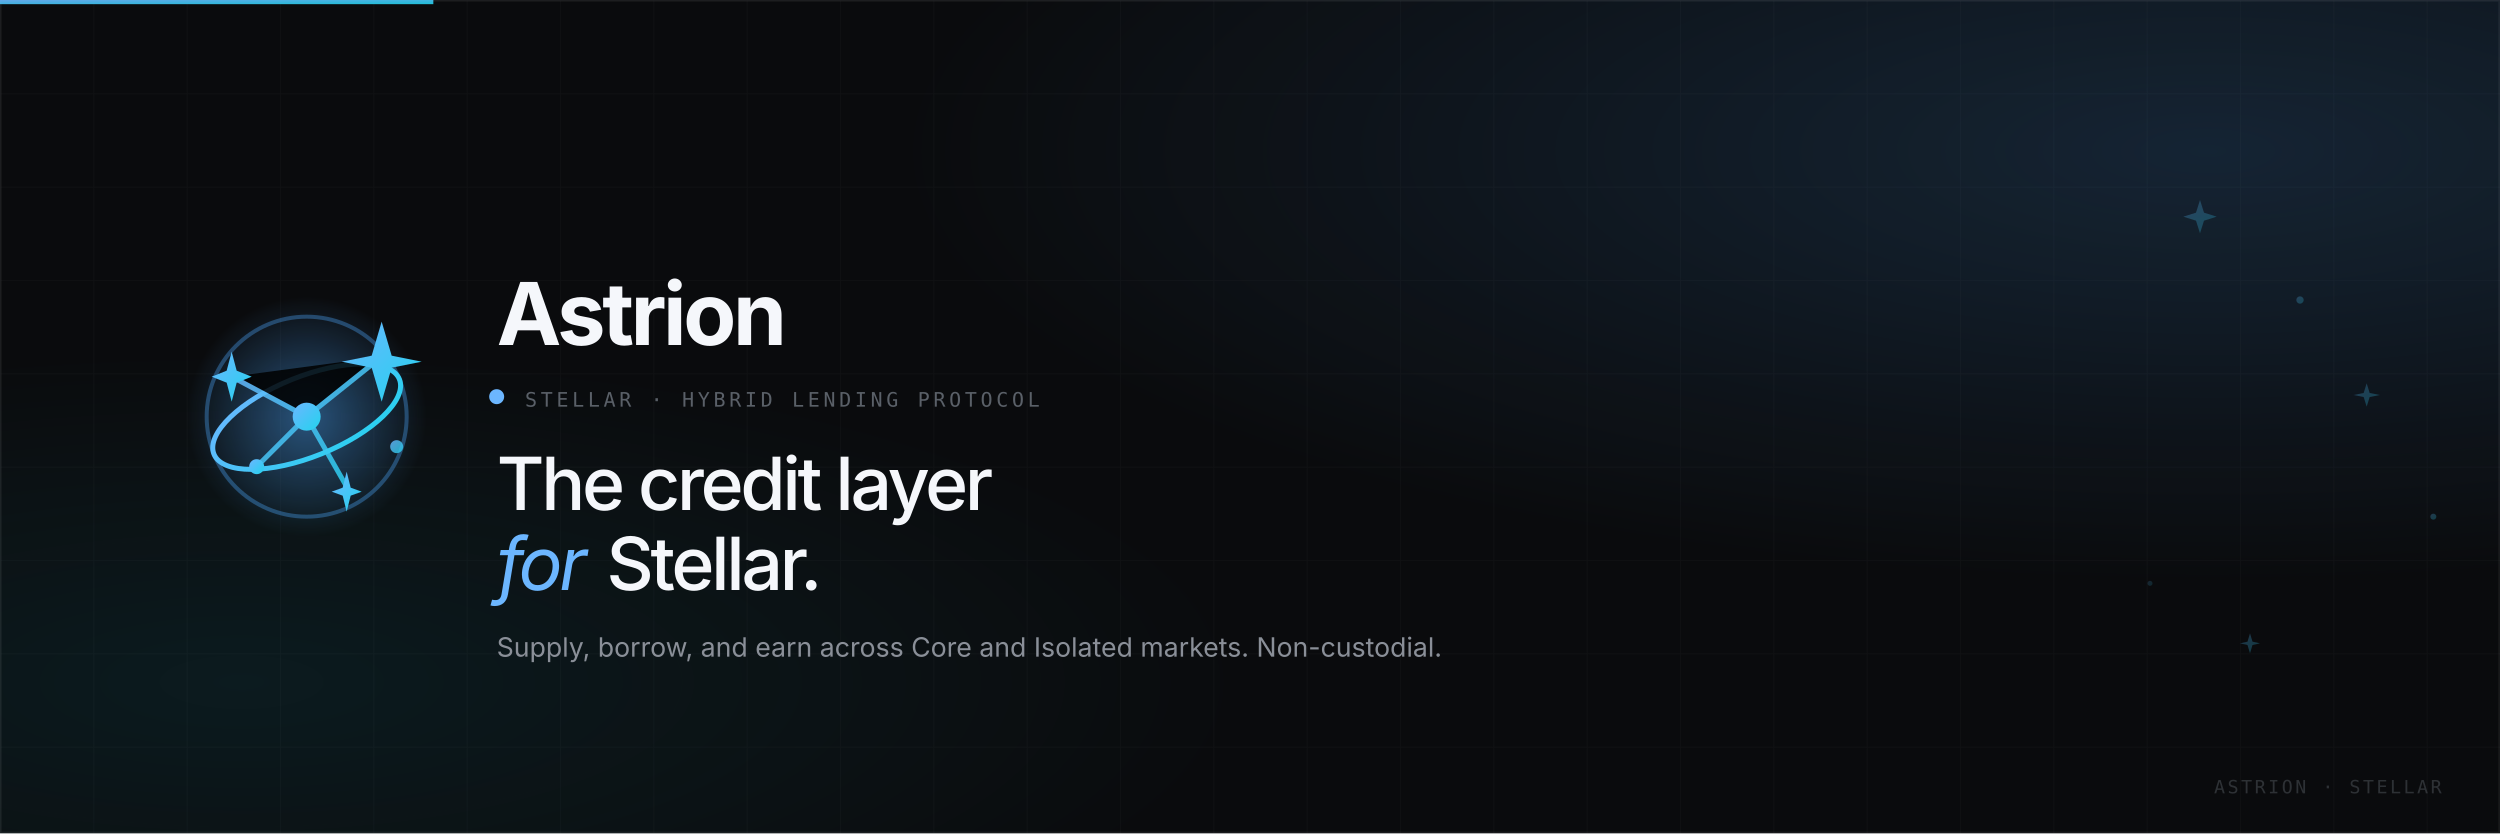
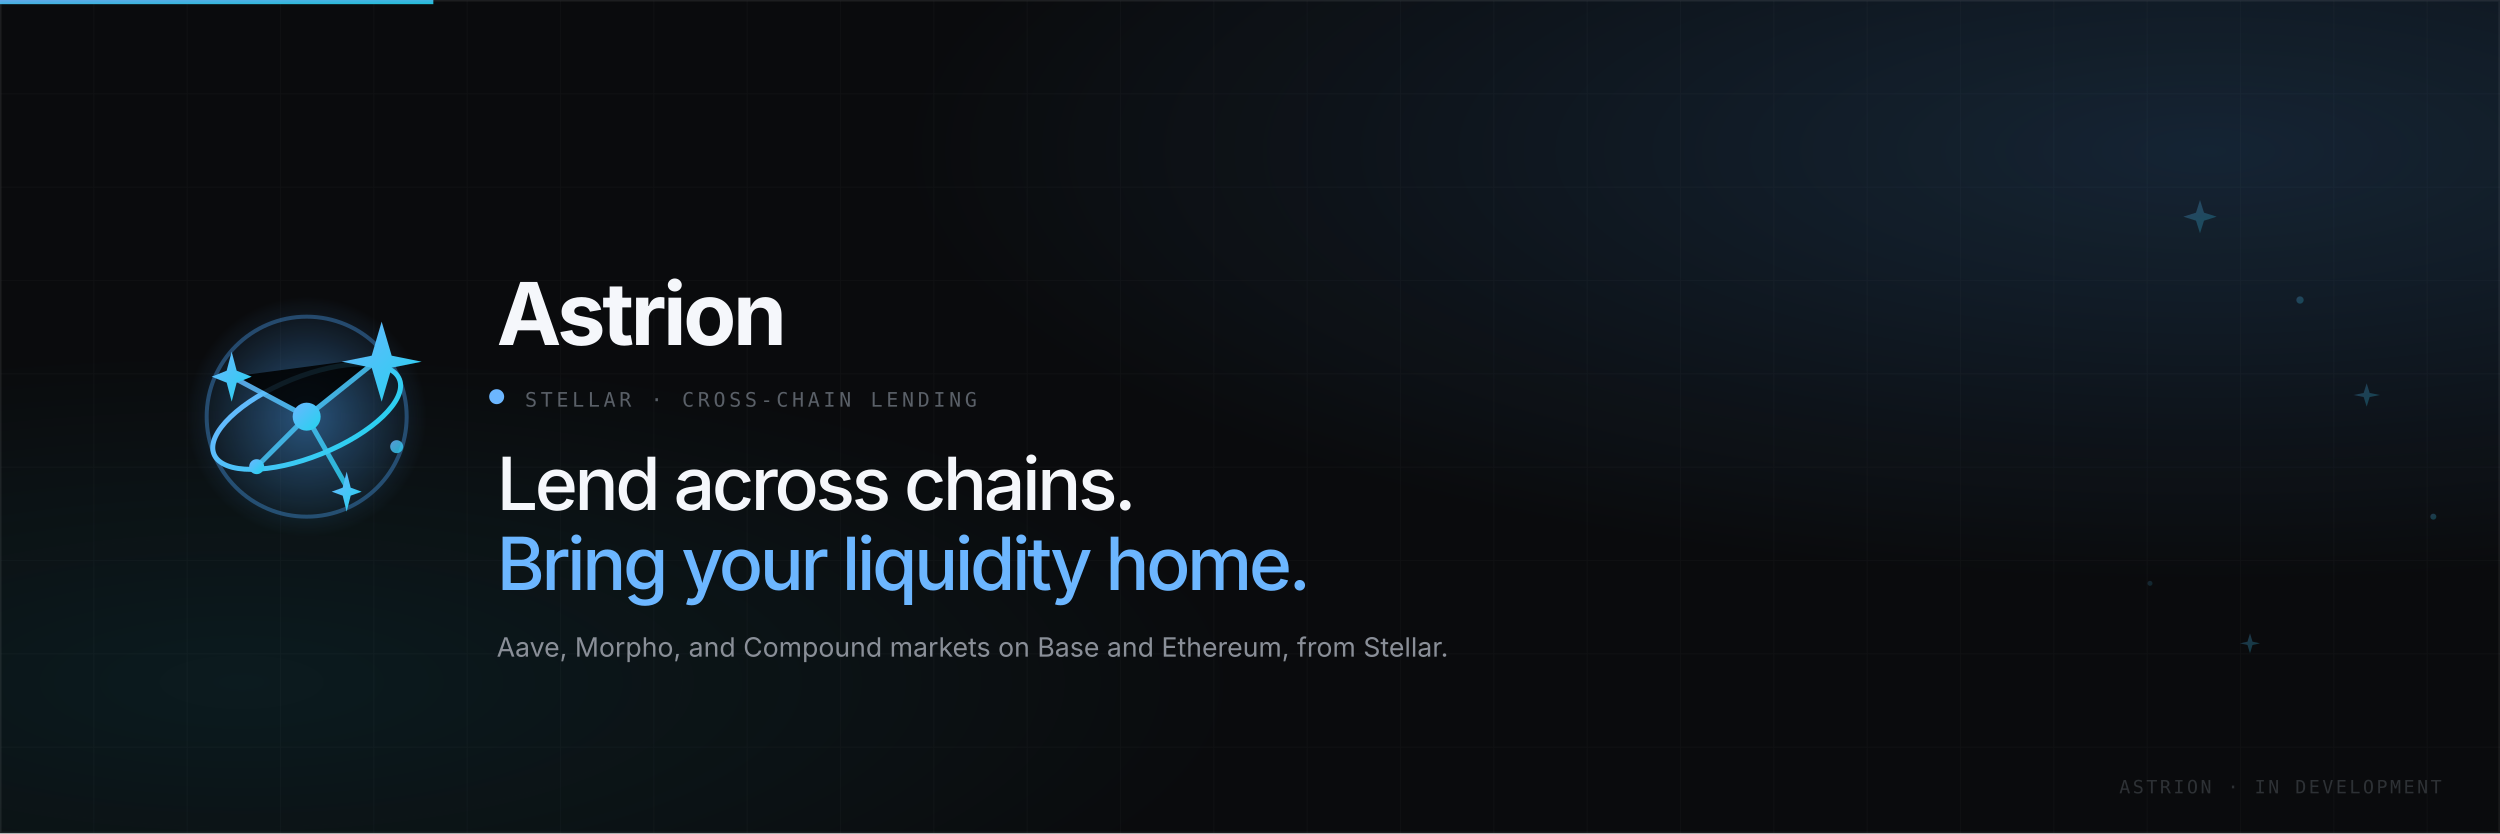
<svg xmlns="http://www.w3.org/2000/svg" width="1500" height="500" viewBox="0 0 1500 500">
  <defs>
    <radialGradient id="glowTR" cx="88%" cy="18%" r="52%">
      <stop offset="0%" stop-color="#4DA8FF" stop-opacity="0.16" />
      <stop offset="100%" stop-color="#4DA8FF" stop-opacity="0" />
    </radialGradient>
    <radialGradient id="glowBL" cx="10%" cy="82%" r="40%">
      <stop offset="0%" stop-color="#22D3EE" stop-opacity="0.08" />
      <stop offset="100%" stop-color="#22D3EE" stop-opacity="0" />
    </radialGradient>
    <pattern id="grid" width="56" height="56" patternUnits="userSpaceOnUse">
      <path d="M56 0L0 0 0 56" fill="none" stroke="rgba(255,255,255,0.025)" stroke-width="1" />
    </pattern>
    <linearGradient id="ml" x1="0" y1="0" x2="1" y2="1">
      <stop offset="0%" stop-color="#6CB6FF" />
      <stop offset="100%" stop-color="#22D3EE" />
    </linearGradient>
    <radialGradient id="mg" cx="0.5" cy="0.5" r="0.5">
      <stop offset="0%" stop-color="#4DA8FF" stop-opacity="0.45" />
      <stop offset="100%" stop-color="#4DA8FF" stop-opacity="0" />
    </radialGradient>
  </defs>
  <rect width="1500" height="500" fill="#0A0B0D" />
  <rect width="1500" height="500" fill="url(#grid)" />
  <rect width="1500" height="500" fill="url(#glowTR)" />
  <rect width="1500" height="500" fill="url(#glowBL)" />
  <rect x="0.5" y="0.5" width="1499" height="499" fill="none" stroke="rgba(255,255,255,0.06)" stroke-width="1" />
  <rect x="0" y="0" width="260" height="2.5" fill="url(#ml)" opacity="0.9" />
  <g transform="translate(100, 166) scale(3.0)">
    <g transform="translate(2 2)">
      <circle cx="26" cy="26" r="24" fill="url(#mg)" />
      <ellipse cx="26" cy="26" rx="20" ry="20" stroke="rgba(77,168,255,0.35)" stroke-width="0.8" fill="none" />
      <ellipse cx="26" cy="26" rx="20" ry="8" stroke="url(#ml)" stroke-width="1.0" fill="none" transform="rotate(-22 26 26)" />
      <path d="M11 18 L26 26 L41 14 M26 26 L34 40 M26 26 L16 36" stroke="url(#ml)" stroke-width="1.0" stroke-linecap="round" opacity="0.85" />
      <g fill="url(#ml)">
        <path d="M41 7 L43.0 13.8 L49 15 L43.0 16.2 L41 23 L39.0 16.2 L33 15 L39.0 13.8 Z" />
        <path d="M11 13 L12.0 16.8 L15 18 L12.0 19.2 L11 23 L10.0 19.2 L7 18 L10.0 16.8 Z" />
        <circle cx="26" cy="26" r="2.8" />
        <path d="M34 37 L34.8 40.2 L37 41 L34.8 41.8 L34 45 L33.2 41.8 L31 41 L33.2 40.2 Z" />
        <circle cx="16" cy="36" r="1.5" />
        <circle cx="44" cy="32" r="1.3" opacity="0.8" />
      </g>
    </g>
  </g>
  <text x="298" y="207" font-family="Inter, ui-sans-serif, system-ui, sans-serif" font-size="52" font-weight="700" letter-spacing="-2" fill="#F5F7FB">Astrion</text>
  <circle cx="298" cy="238" r="4.5" fill="#6CB6FF" />
-   <text x="315" y="244" font-family="ui-monospace, 'SF Mono', Menlo, monospace" font-size="12" font-weight="400" letter-spacing="2.2" fill="#5A6068">STELLAR · HYBRID LENDING PROTOCOL</text>
-   <text x="298" y="306" font-family="Inter, ui-sans-serif, system-ui, sans-serif" font-size="44" font-weight="500" letter-spacing="-2" fill="#F5F7FB">The credit layer</text>
-   <text x="298" y="354" font-family="Inter, ui-sans-serif, system-ui, sans-serif" font-size="44" font-weight="500" letter-spacing="-2" fill="#F5F7FB">
-     <tspan font-style="italic" font-weight="400" fill="#6CB6FF">for</tspan>
-     <tspan> Stellar.</tspan>
-   </text>
-   <text x="298" y="394" font-family="Inter, ui-sans-serif, system-ui, sans-serif" font-size="16" font-weight="400" fill="#8A8F98">Supply, borrow, and earn across Core and Isolated markets. Non-custodial.</text>
+   <text x="315" y="244" font-family="ui-monospace, 'SF Mono', Menlo, monospace" font-size="12" font-weight="400" letter-spacing="2.2" fill="#5A6068">STELLAR · CROSS-CHAIN LENDING</text>
+   <text x="298" y="306" font-family="Inter, ui-sans-serif, system-ui, sans-serif" font-size="44" font-weight="500" letter-spacing="-2" fill="#F5F7FB">Lend across chains.</text>
+   <text x="298" y="354" font-family="Inter, ui-sans-serif, system-ui, sans-serif" font-size="44" font-weight="500" letter-spacing="-2" fill="#6CB6FF">Bring your liquidity home.</text>
+   <text x="298" y="394" font-family="Inter, ui-sans-serif, system-ui, sans-serif" font-size="16" font-weight="400" fill="#8A8F98">Aave, Morpho, and Compound markets on Base and Ethereum, from Stellar.</text>
  <g opacity="0.25" fill="url(#ml)">
    <path d="M1320 120 L1322.4 127.6 L1330 130 L1322.4 132.4 L1320 140 L1317.6 132.4 L1310 130 L1317.6 127.6 Z" />
    <path d="M1420 230 L1421.8 235.8 L1428 237 L1421.8 238.2 L1420 244 L1418.2 238.2 L1412 237 L1418.2 235.8 Z" />
    <circle cx="1380" cy="180" r="2.2" />
    <circle cx="1460" cy="310" r="1.8" />
    <circle cx="1290" cy="350" r="1.5" opacity="0.6" />
    <path d="M1350 380 L1351.5 385 L1356 386 L1351.5 387 L1350 392 L1348.5 387 L1344 386 L1348.5 385 Z" />
  </g>
-   <text x="1465" y="476" font-family="ui-monospace, 'SF Mono', Menlo, monospace" font-size="11" font-weight="400" letter-spacing="1.5" fill="rgba(90,96,104,0.45)" text-anchor="end">ASTRION · STELLAR</text>
+   <text x="1465" y="476" font-family="ui-monospace, 'SF Mono', Menlo, monospace" font-size="11" font-weight="400" letter-spacing="1.5" fill="rgba(90,96,104,0.45)" text-anchor="end">ASTRION · IN DEVELOPMENT</text>
</svg>
